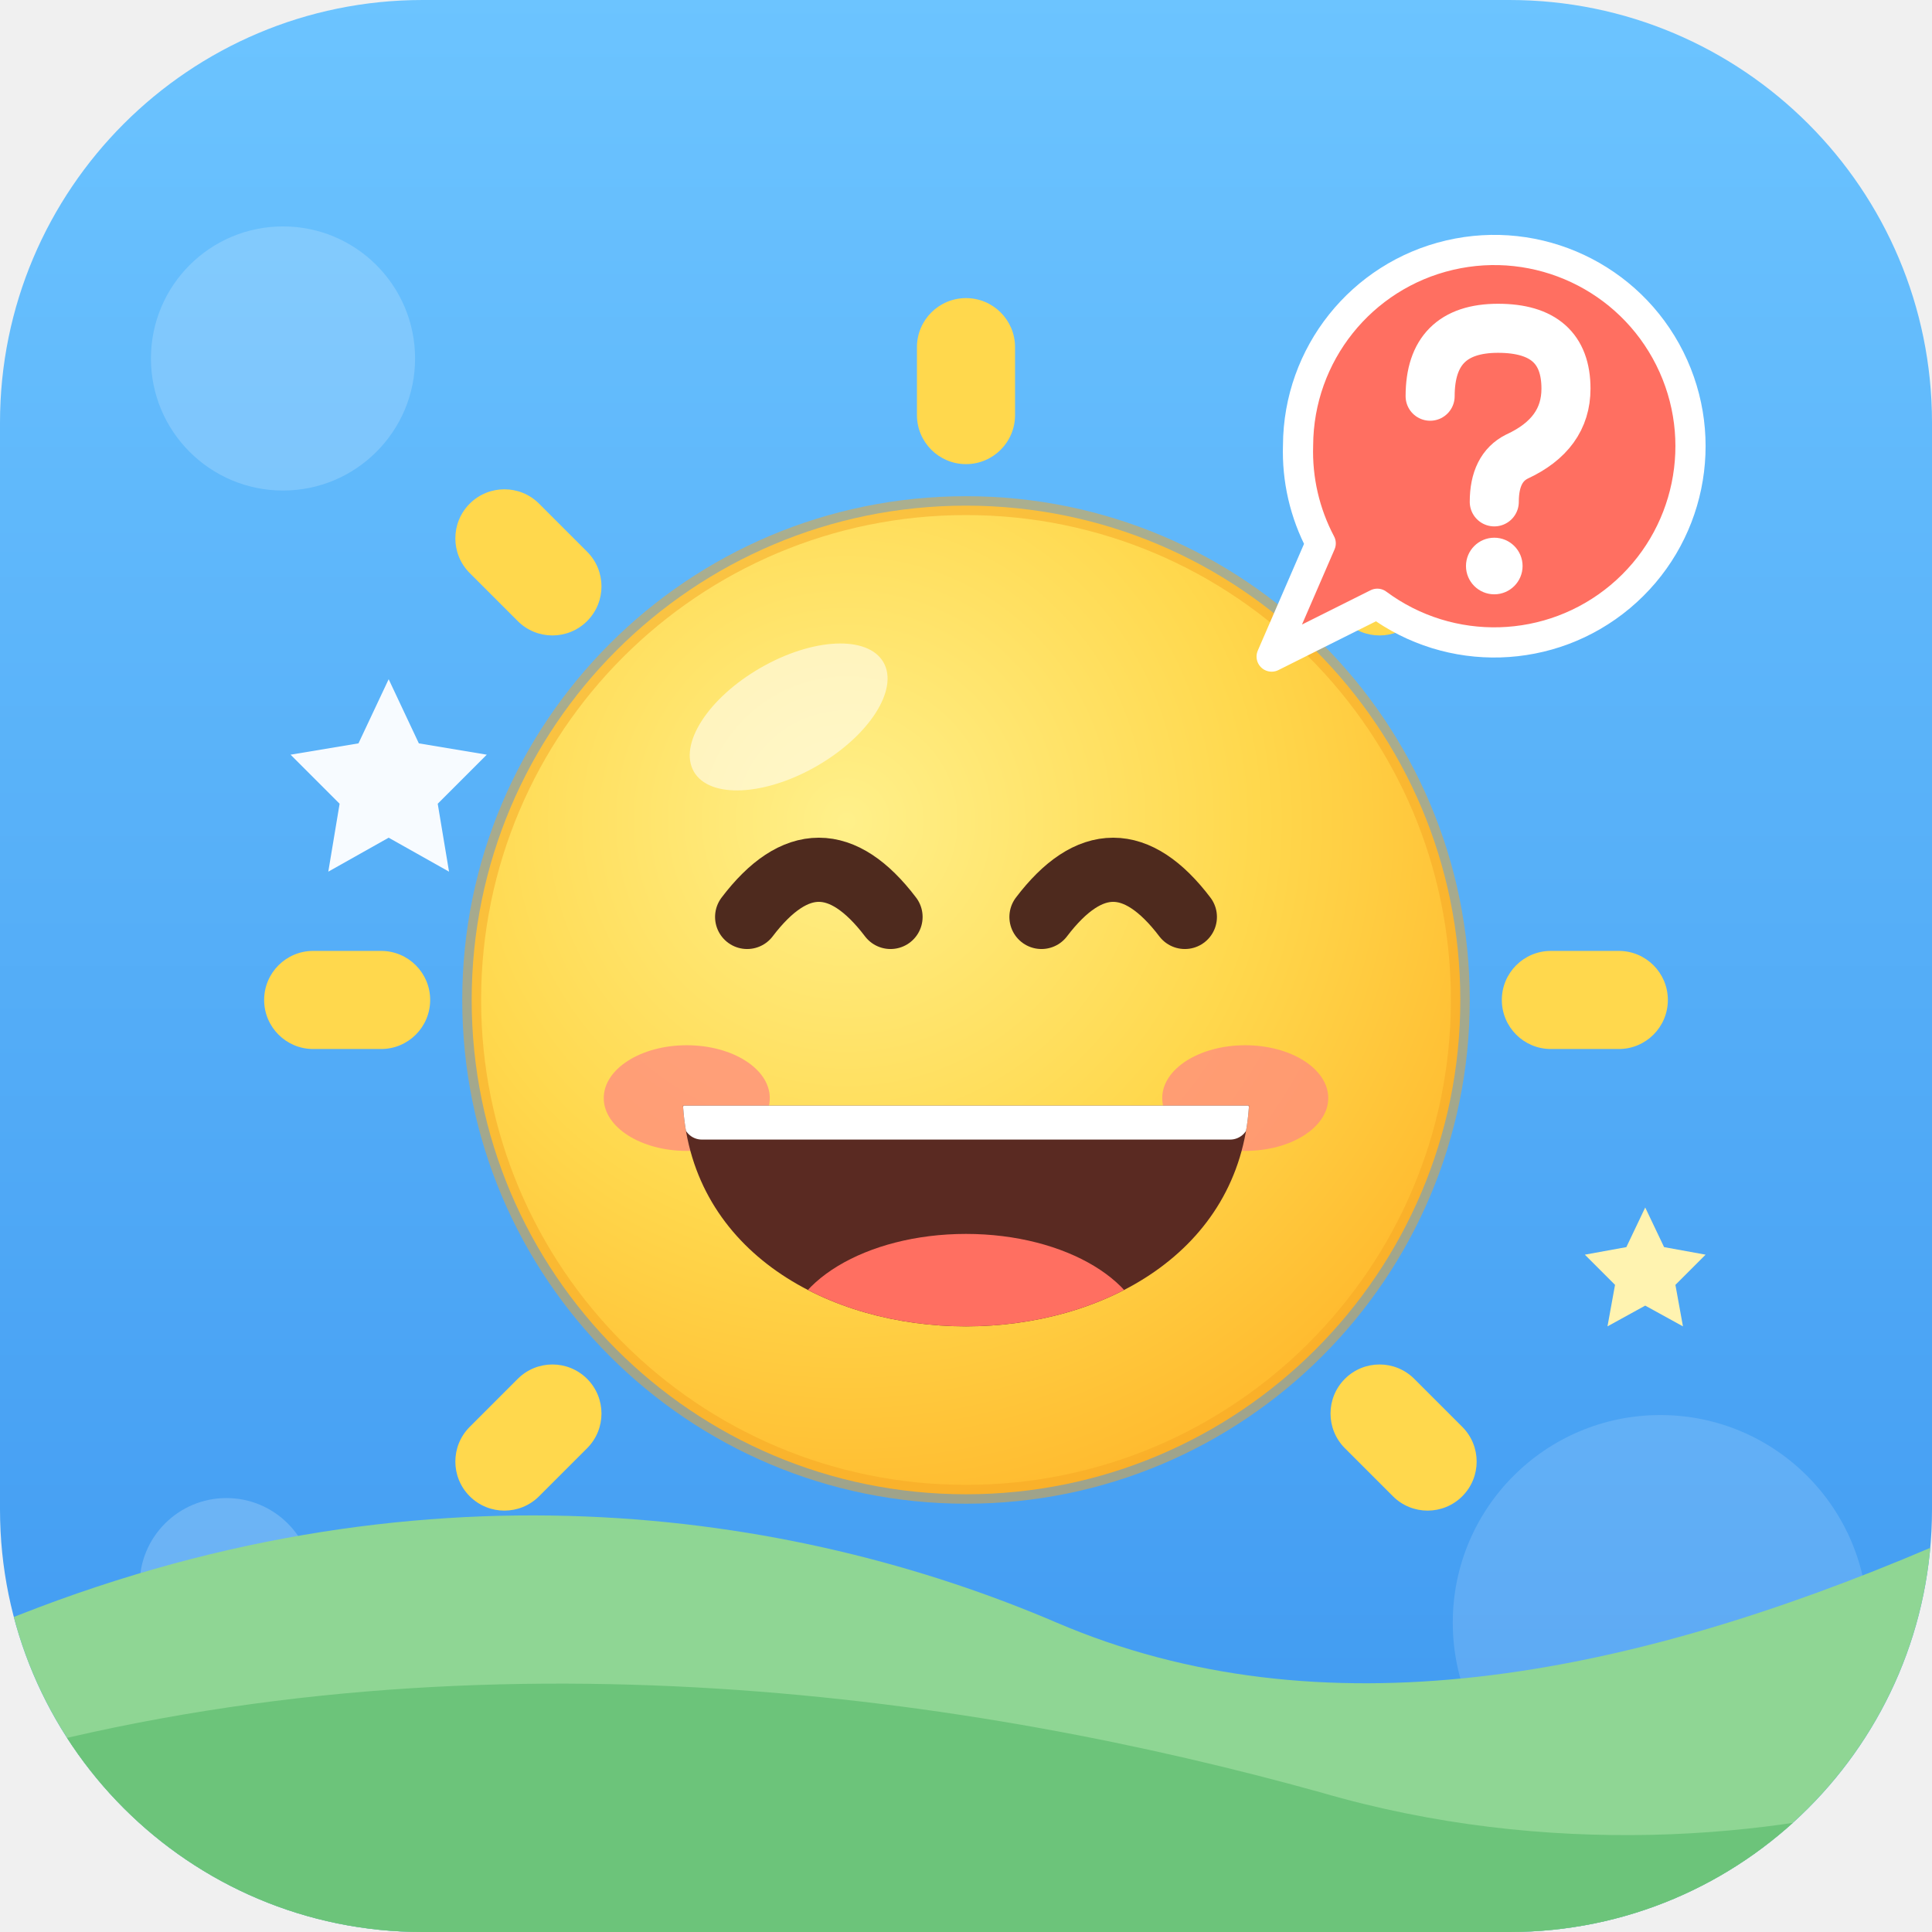
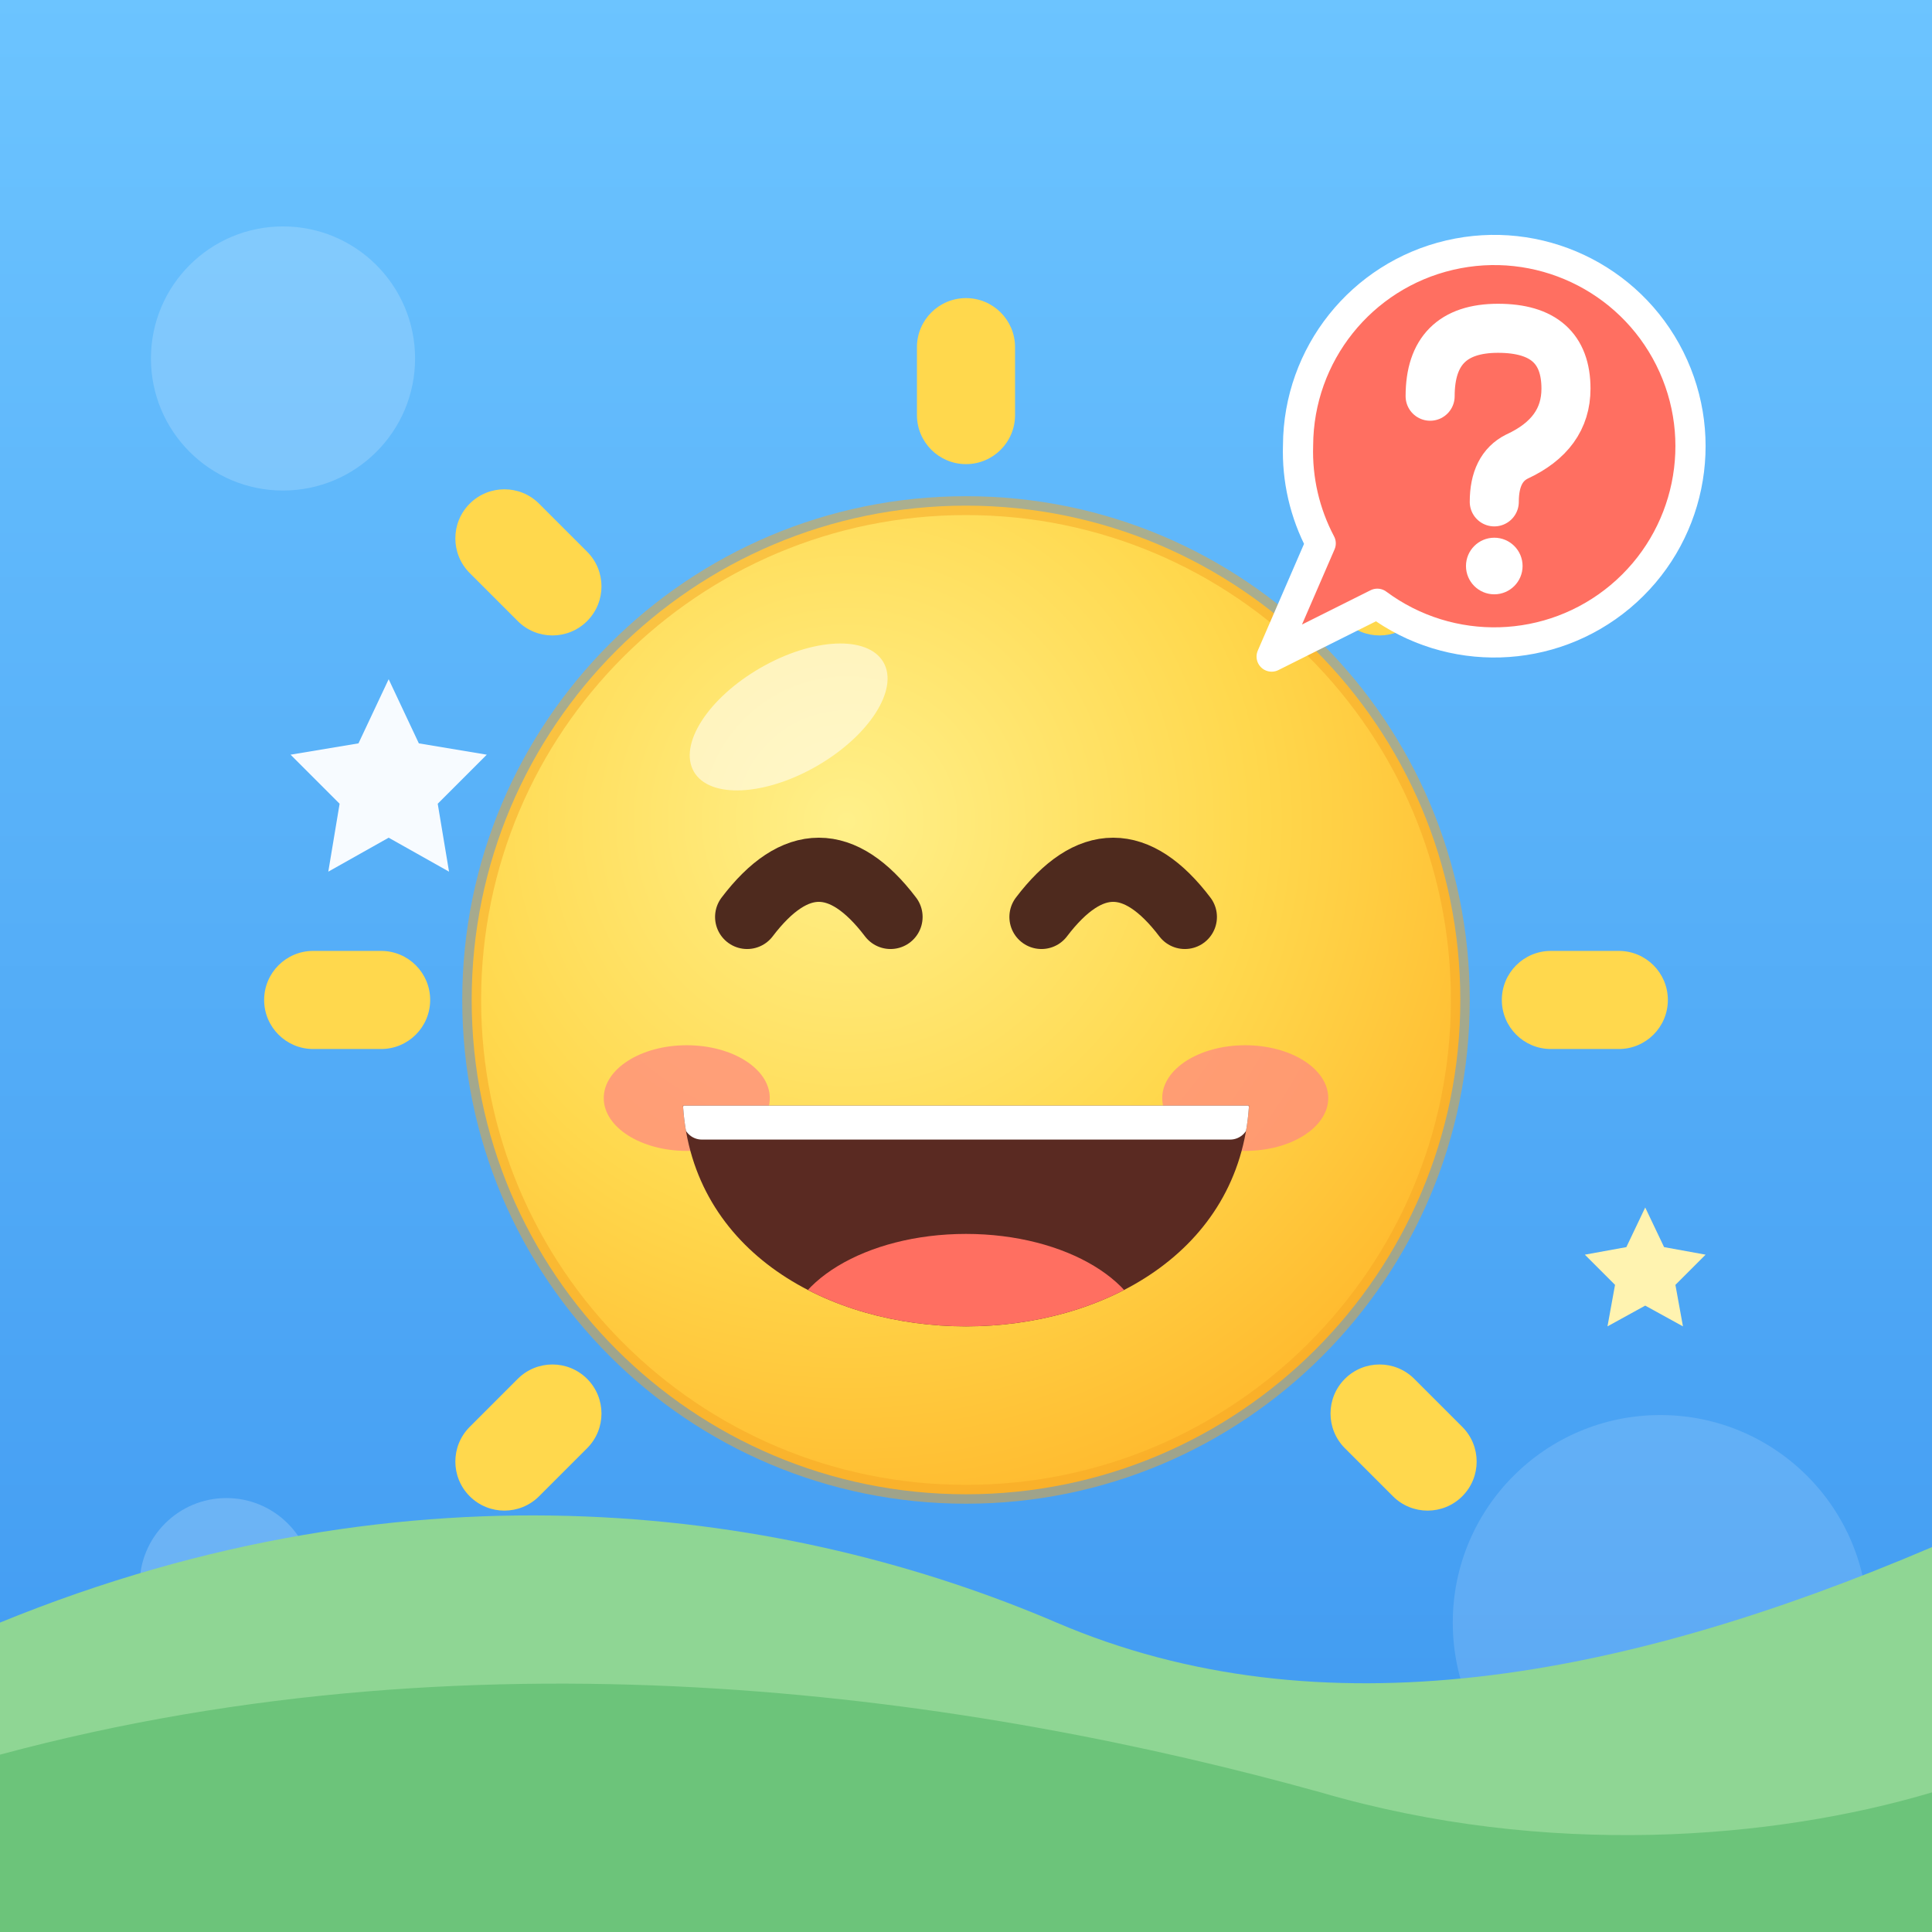
<svg xmlns="http://www.w3.org/2000/svg" viewBox="0 0 1024 1024" width="1024" height="1024">
  <defs>
    <linearGradient id="sky" x1="0" y1="0" x2="0" y2="1">
      <stop offset="0" stop-color="#6CC4FF" />
      <stop offset="1" stop-color="#3D97F0" />
    </linearGradient>
    <radialGradient id="face" cx="0.38" cy="0.32" r="0.75">
      <stop offset="0" stop-color="#FFF08A" />
      <stop offset="0.55" stop-color="#FFD84D" />
      <stop offset="1" stop-color="#FFB72B" />
    </radialGradient>
    <clipPath id="tile">
-       <rect width="1024" height="1024" rx="224" />
+       <rect width="1024" height="1024" />
    </clipPath>
    <clipPath id="mouth">
      <path d="M362 586 C362 586 662 586 662 586 C652 742 372 742 362 586 Z" />
    </clipPath>
  </defs>
  <g clip-path="url(#tile)">
-     <rect width="1024" height="1024" rx="224" fill="url(#sky)" />
+     <rect width="1024" height="1024" fill="url(#sky)" />
    <circle cx="150" cy="190" r="70" fill="#FFFFFF" opacity="0.18" />
    <circle cx="880" cy="860" r="110" fill="#FFFFFF" opacity="0.14" />
    <circle cx="120" cy="840" r="46" fill="#FFFFFF" opacity="0.2" />
    <g fill="#FFD84D">
      <g transform="translate(512 530)">
        <rect x="-26" y="-372" width="52" height="88" rx="26" />
        <rect x="-26" y="-372" width="52" height="88" rx="26" transform="rotate(45)" />
        <rect x="-26" y="-372" width="52" height="88" rx="26" transform="rotate(90)" />
        <rect x="-26" y="-372" width="52" height="88" rx="26" transform="rotate(-45)" />
        <rect x="-26" y="-372" width="52" height="88" rx="26" transform="rotate(-90)" />
        <rect x="-26" y="-372" width="52" height="88" rx="26" transform="rotate(135)" />
        <rect x="-26" y="-372" width="52" height="88" rx="26" transform="rotate(-135)" />
      </g>
    </g>
    <circle cx="512" cy="530" r="262" fill="url(#face)" />
    <circle cx="512" cy="530" r="262" fill="none" stroke="#F5A623" stroke-width="10" opacity="0.5" />
    <g fill="none" stroke="#4E2A1E" stroke-width="34" stroke-linecap="round">
      <path d="M396 486 Q434 436 472 486" />
      <path d="M552 486 Q590 436 628 486" />
    </g>
    <ellipse cx="364" cy="582" rx="44" ry="28" fill="#FF8A80" opacity="0.75" />
    <ellipse cx="660" cy="582" rx="44" ry="28" fill="#FF8A80" opacity="0.75" />
    <path d="M362 586 C362 586 662 586 662 586 C652 742 372 742 362 586 Z" fill="#5A2A22" />
    <g clip-path="url(#mouth)">
      <ellipse cx="512" cy="712" rx="96" ry="58" fill="#FF6F61" />
      <rect x="362" y="578" width="300" height="26" rx="10" fill="#FFFFFF" />
    </g>
    <ellipse cx="418" cy="380" rx="58" ry="30" fill="#FFFFFF" opacity="0.55" transform="rotate(-30 418 380)" />
    <g transform="translate(792 236)">
      <path d="M-104 0 A104 104 0 1 1 -62 84 L-118 112 L-92 52 A104 104 0 0 1 -104 0 Z" fill="#FF6F61" stroke="#FFFFFF" stroke-width="16" stroke-linejoin="round" />
      <path d="M-34 -26 Q-34 -62 2 -62 Q38 -62 38 -30 Q38 -6 12 6 Q0 12 0 30" fill="none" stroke="#FFFFFF" stroke-width="26" stroke-linecap="round" stroke-linejoin="round" />
      <circle cx="0" cy="64" r="15" fill="#FFFFFF" />
    </g>
    <path d="M206 360 l16 34 36 6 -26 26 6 36 -32 -18 -32 18 6 -36 -26 -26 36 -6 Z" fill="#FFFFFF" opacity="0.95" />
    <path d="M872 640 l10 21 22 4 -16 16 4 22 -20 -11 -20 11 4 -22 -16 -16 22 -4 Z" fill="#FFF3B0" />
    <path d="M0 860 C220 770 420 800 560 860 C700 920 860 890 1024 820 L1024 800 L1024 1024 L0 1024 Z" fill="#8FD694" />
    <path d="M0 930 C260 860 520 900 700 950 C820 985 940 975 1024 950 L1024 1024 L0 1024 Z" fill="#6CC47A" />
  </g>
</svg>
